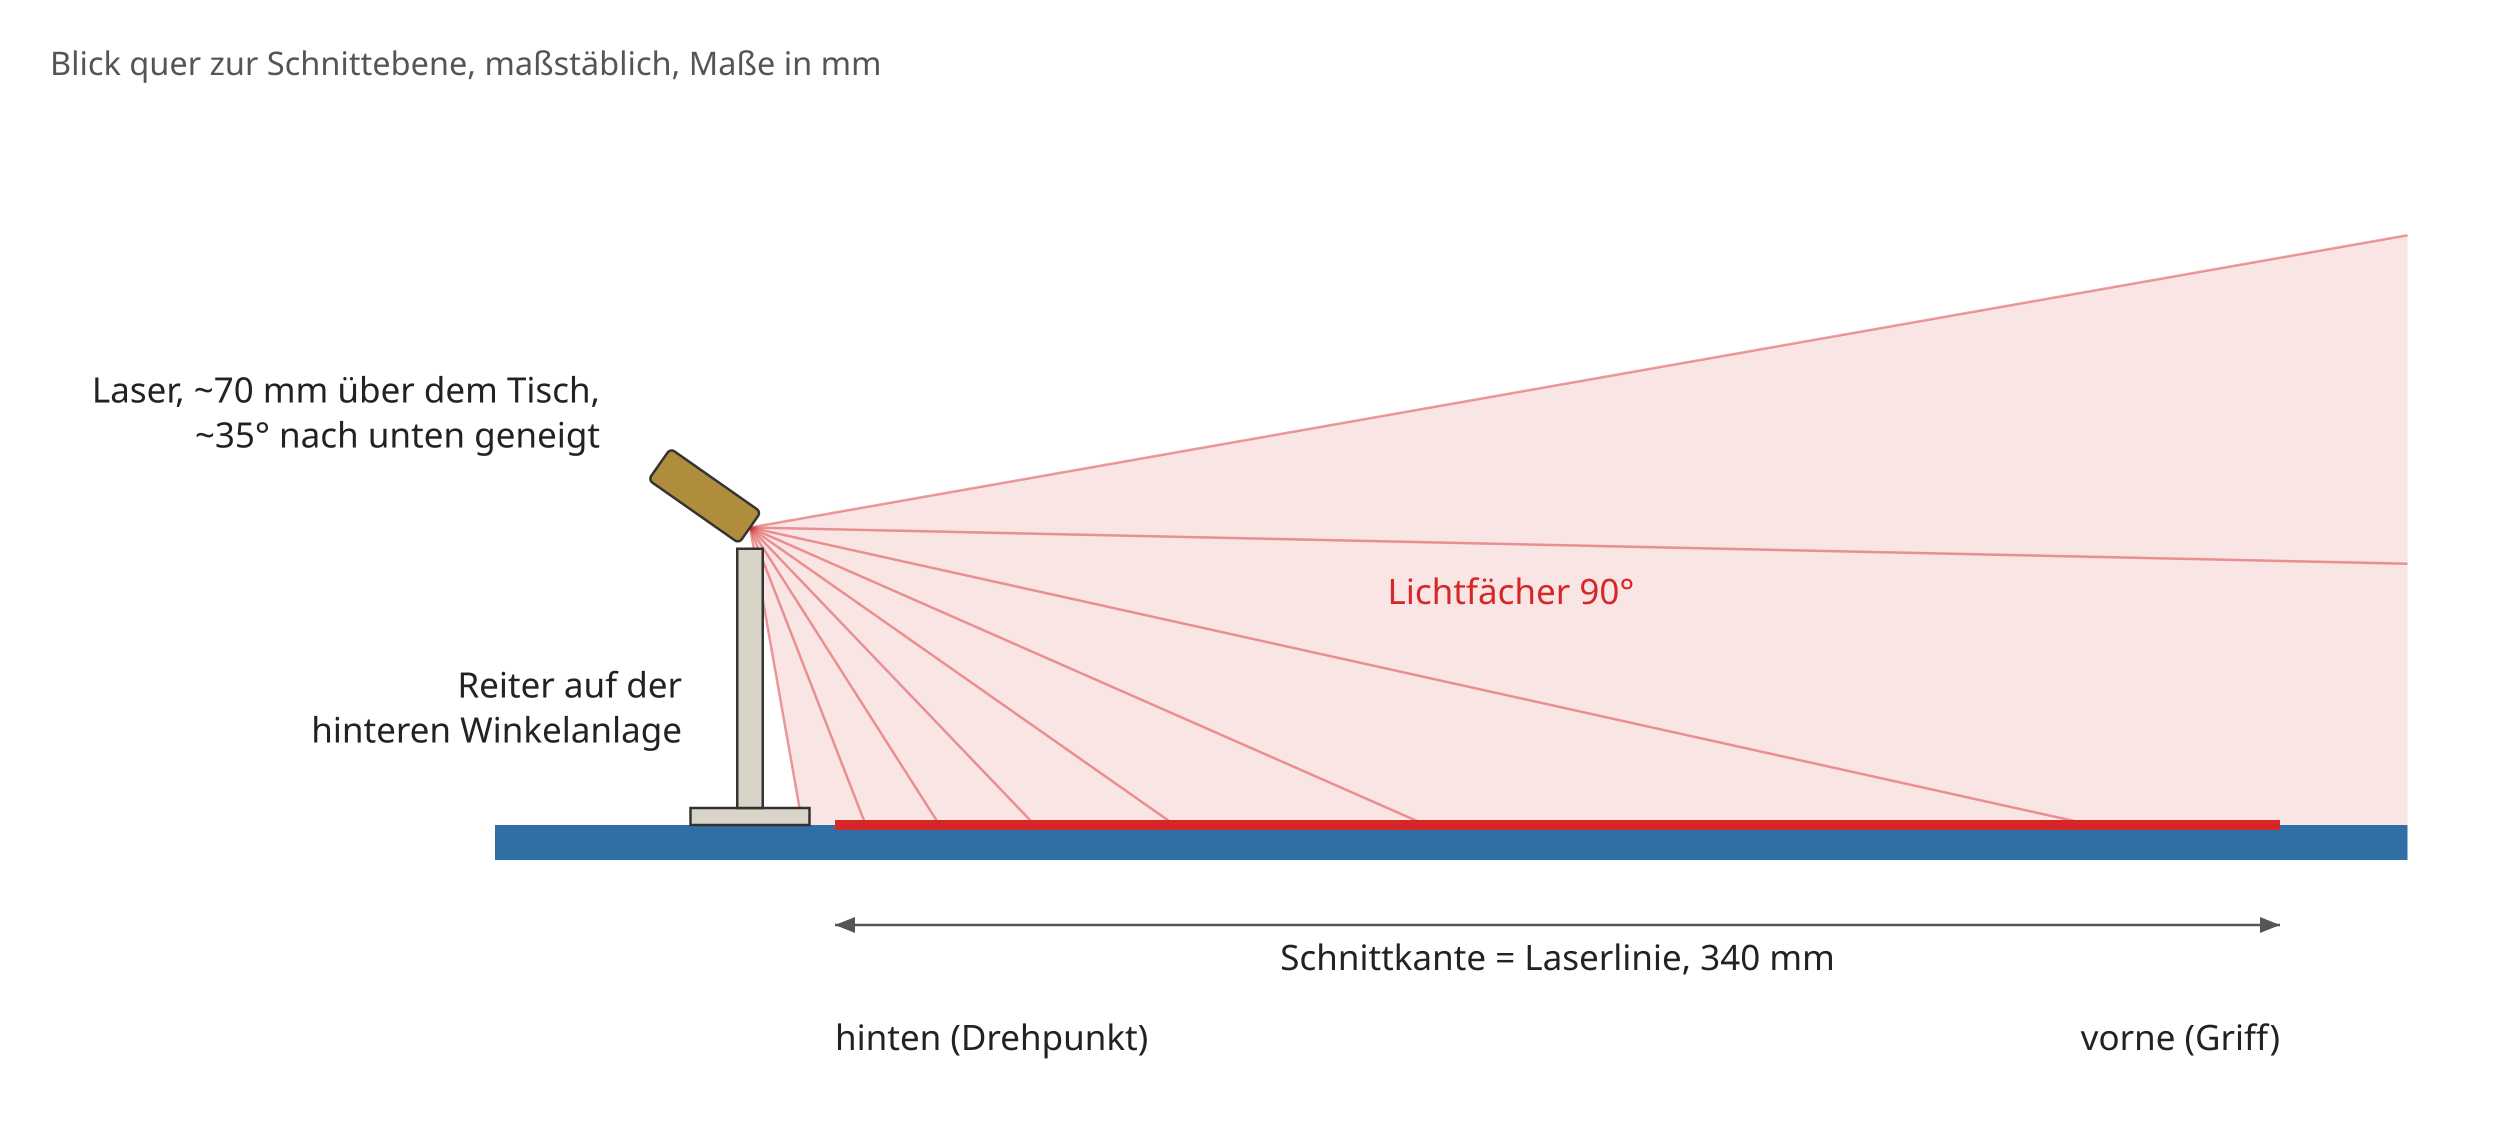
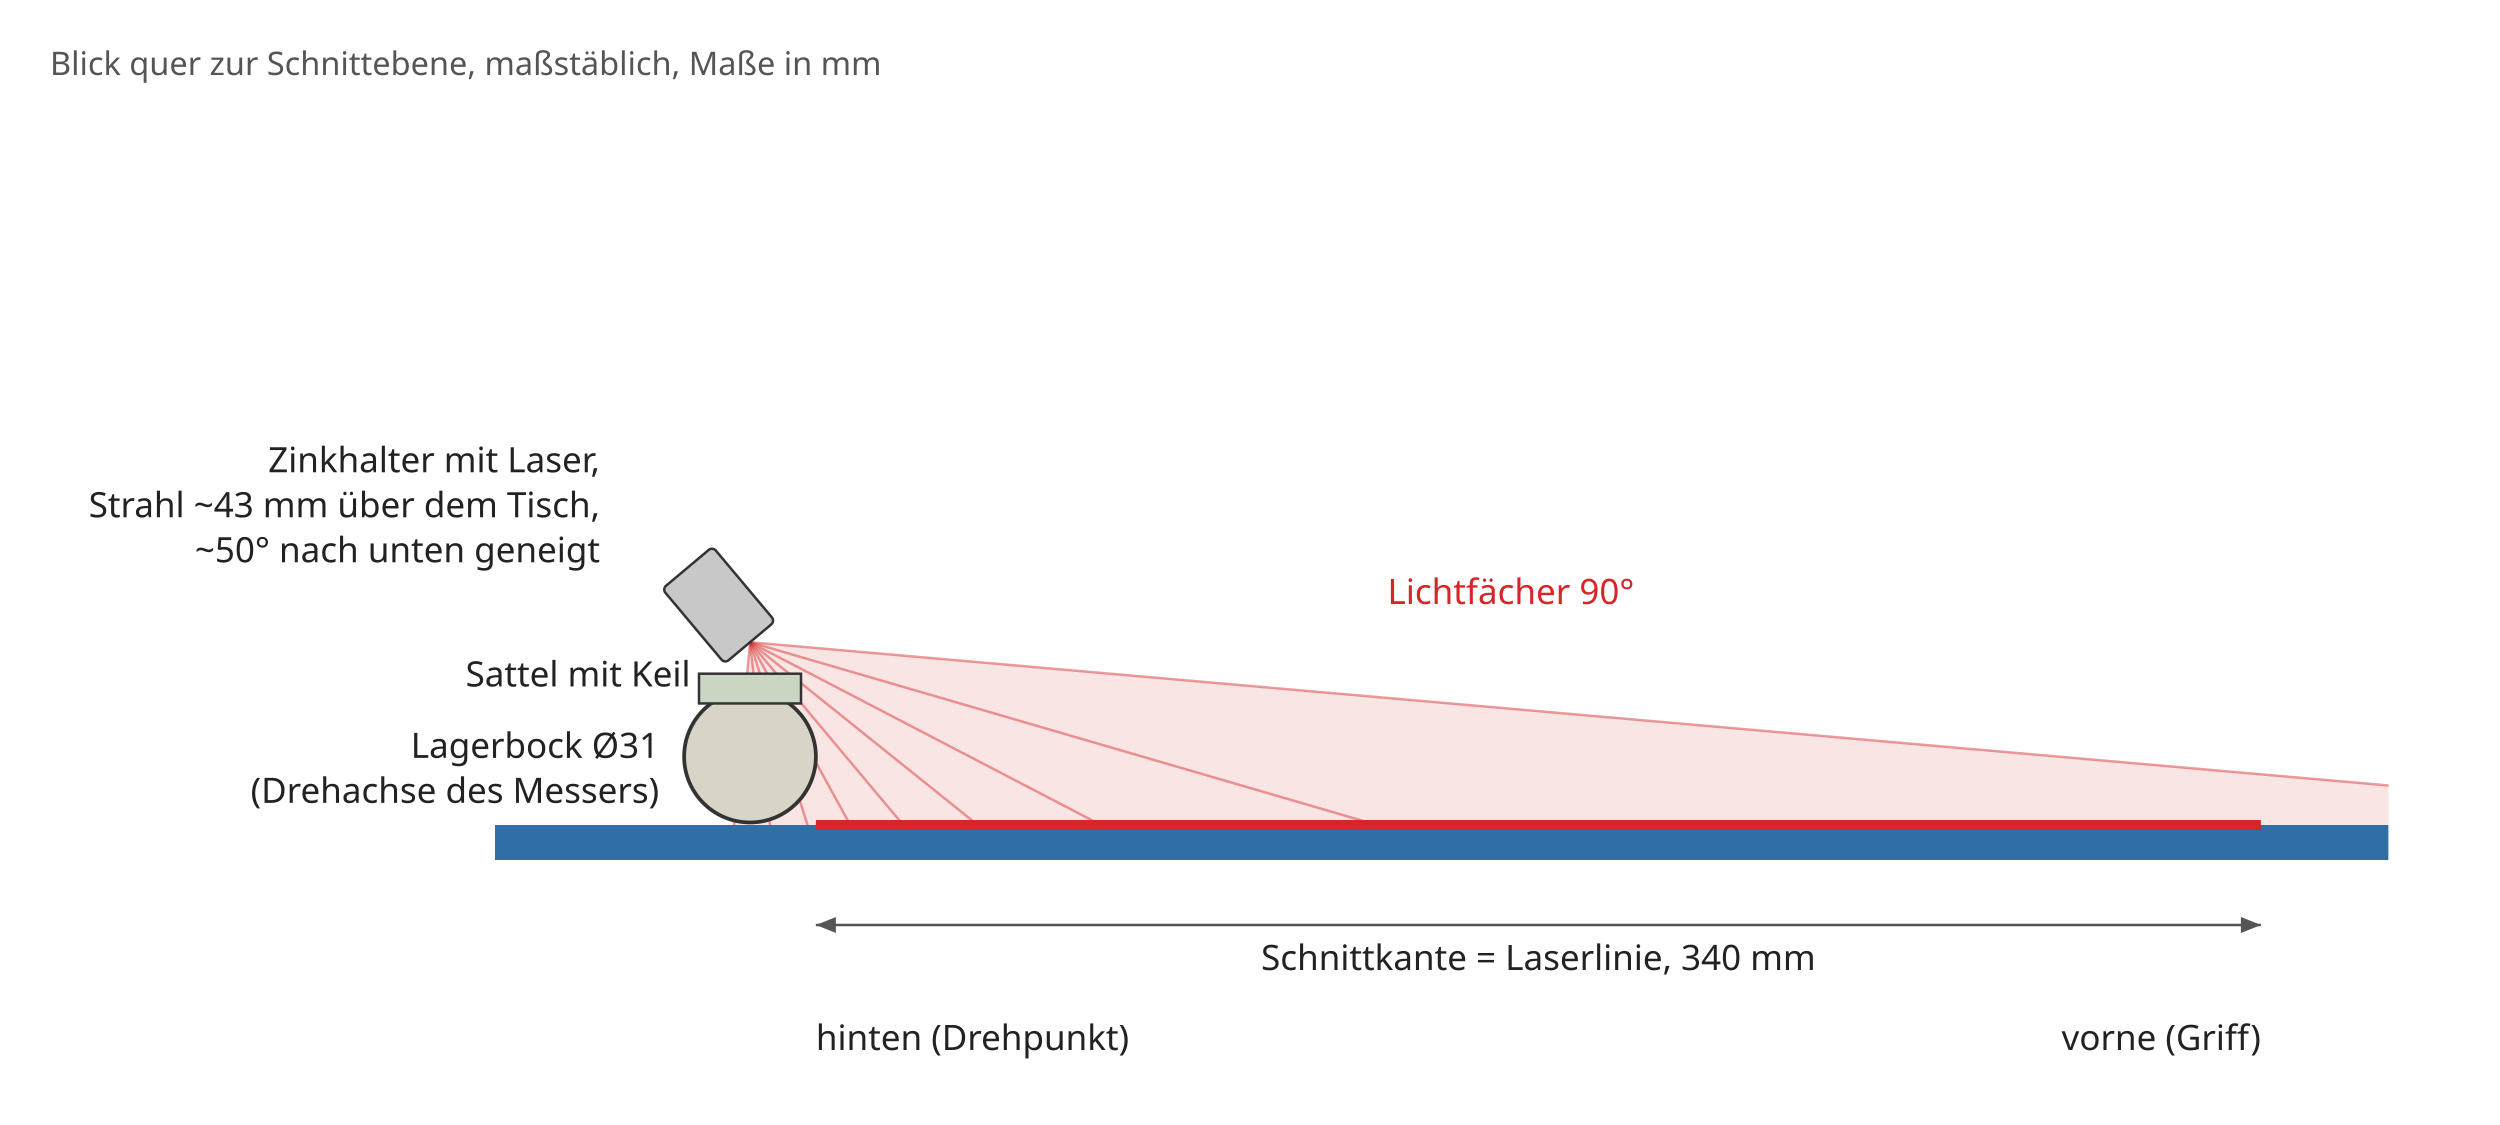
<svg xmlns="http://www.w3.org/2000/svg" width="1000" height="450" viewBox="0 0 1000 450" font-family="sans-serif" font-size="14" fill="#222">
  <rect width="100%" height="100%" fill="white" />
  <defs>
    <marker id="pfeil" viewBox="0 0 10 10" refX="10" refY="5" markerWidth="8" markerHeight="8" orient="auto">
      <path d="M0,1 L10,5 L0,9 z" fill="#555" />
    </marker>
    <marker id="pfeil0" viewBox="0 0 10 10" refX="0" refY="5" markerWidth="8" markerHeight="8" orient="auto">
      <path d="M10,1 L0,5 L10,9 z" fill="#555" />
    </marker>
  </defs>
-   <polygon points="300.0,211.0 321.0,330.0 963.0,330.0 963.0,94.1" fill="#d62728" fill-opacity="0.12" />
-   <line x1="300.0" y1="211.0" x2="321.0" y2="330.0" stroke="#d62728" stroke-opacity="0.45" />
-   <line x1="300.0" y1="211.0" x2="346.3" y2="330.0" stroke="#d62728" stroke-opacity="0.45" />
-   <line x1="300.0" y1="211.0" x2="375.8" y2="330.0" stroke="#d62728" stroke-opacity="0.45" />
-   <line x1="300.0" y1="211.0" x2="413.9" y2="330.0" stroke="#d62728" stroke-opacity="0.45" />
-   <line x1="300.0" y1="211.0" x2="469.9" y2="330.0" stroke="#d62728" stroke-opacity="0.45" />
-   <line x1="300.0" y1="211.0" x2="570.4" y2="330.0" stroke="#d62728" stroke-opacity="0.45" />
-   <line x1="300.0" y1="211.0" x2="836.8" y2="330.0" stroke="#d62728" stroke-opacity="0.45" />
-   <line x1="300.0" y1="211.0" x2="963.0" y2="225.5" stroke="#d62728" stroke-opacity="0.45" />
-   <line x1="300.0" y1="211.0" x2="963.0" y2="94.1" stroke="#d62728" stroke-opacity="0.45" />
-   <rect x="198.0" y="330.0" width="765.0" height="14" fill="#2f6fa6" />
-   <line x1="334.0" y1="330.0" x2="912.0" y2="330.0" stroke="#d62728" stroke-width="4" />
-   <line x1="334.0" y1="370.0" x2="912.0" y2="370.0" stroke="#555" marker-start="url(#pfeil0)" marker-end="url(#pfeil)" />
-   <text x="623.0" y="388.0" text-anchor="middle">Schnittkante = Laserlinie, 340 mm</text>
-   <text x="334.0" y="420.0">hinten (Drehpunkt)</text>
-   <text x="912.0" y="420.0" text-anchor="end">vorne (Griff)</text>
-   <rect x="276.2" y="323.2" width="47.6" height="6.8" fill="#d8d4c8" stroke="#333" />
-   <rect x="294.9" y="219.5" width="10.2" height="103.7" fill="#d8d4c8" stroke="#333" />
-   <text x="272.8" y="279.0" text-anchor="end">Reiter auf der</text>
-   <text x="272.8" y="297.0" text-anchor="end">hinteren Winkelanlage</text>
-   <g transform="translate(300.0,211.0) rotate(35.0)">
-     <rect x="-44.2" y="-7.6" width="44.2" height="15.3" rx="2" fill="#b08d3c" stroke="#333" />
+   <polygon points="300.0,256.9 293.6,330.0 955.4,330.0 955.4,314.2" fill="#d62728" fill-opacity="0.12" />
+   <line x1="300.0" y1="256.9" x2="293.6" y2="330.0" stroke="#d62728" stroke-opacity="0.45" />
+   <line x1="300.0" y1="256.9" x2="308.0" y2="330.0" stroke="#d62728" stroke-opacity="0.45" />
+   <line x1="300.0" y1="256.9" x2="323.0" y2="330.0" stroke="#d62728" stroke-opacity="0.45" />
+   <line x1="300.0" y1="256.9" x2="340.1" y2="330.0" stroke="#d62728" stroke-opacity="0.45" />
+   <line x1="300.0" y1="256.9" x2="361.3" y2="330.0" stroke="#d62728" stroke-opacity="0.45" />
+   <line x1="300.0" y1="256.9" x2="391.1" y2="330.0" stroke="#d62728" stroke-opacity="0.45" />
+   <line x1="300.0" y1="256.9" x2="440.4" y2="330.0" stroke="#d62728" stroke-opacity="0.45" />
+   <line x1="300.0" y1="256.9" x2="550.8" y2="330.0" stroke="#d62728" stroke-opacity="0.45" />
+   <line x1="300.0" y1="256.9" x2="955.4" y2="314.2" stroke="#d62728" stroke-opacity="0.45" />
+   <rect x="198.0" y="330.0" width="757.35" height="14" fill="#2f6fa6" />
+   <line x1="326.35" y1="330.0" x2="904.35" y2="330.0" stroke="#d62728" stroke-width="4" />
+   <line x1="326.35" y1="370.0" x2="904.35" y2="370.0" stroke="#555" marker-start="url(#pfeil0)" marker-end="url(#pfeil)" />
+   <text x="615.35" y="388.0" text-anchor="middle">Schnittkante = Laserlinie, 340 mm</text>
+   <text x="326.35" y="420.0">hinten (Drehpunkt)</text>
+   <text x="904.35" y="420.0" text-anchor="end">vorne (Griff)</text>
+   <circle cx="300.0" cy="302.63" r="26.35" fill="#d8d4c8" stroke="#333" stroke-width="1.5" />
+   <rect x="279.6" y="269.48" width="40.8" height="11.9" fill="#c9d6c2" stroke="#333" />
+   <text x="263.65" y="303.14" text-anchor="end">Lagerbock Ø31</text>
+   <text x="263.65" y="321.14" text-anchor="end">(Drehachse des Messers)</text>
+   <text x="276.2" y="274.58" text-anchor="end">Sattel mit Keil</text>
+   <g transform="translate(300.0,256.9) rotate(50.0)">
+     <rect x="-38.9" y="-13.1" width="38.9" height="26.3" rx="2" fill="#c8c8c8" stroke="#333" />
  </g>
-   <text x="240.0" y="161.0" text-anchor="end">Laser, ~70 mm über dem Tisch,</text>
-   <text x="240.0" y="179.0" text-anchor="end">~35° nach unten geneigt</text>
+   <text x="240.0" y="188.9" text-anchor="end">Zinkhalter mit Laser,</text>
+   <text x="240.0" y="206.9" text-anchor="end">Strahl ~43 mm über dem Tisch,</text>
+   <text x="240.0" y="224.9" text-anchor="end">~50° nach unten geneigt</text>
  <text x="555.0" y="241.6" fill="#d62728">Lichtfächer 90°</text>
  <text x="20" y="30" font-size="13" fill="#555">Blick quer zur Schnittebene, maßstäblich, Maße in mm</text>
</svg>
